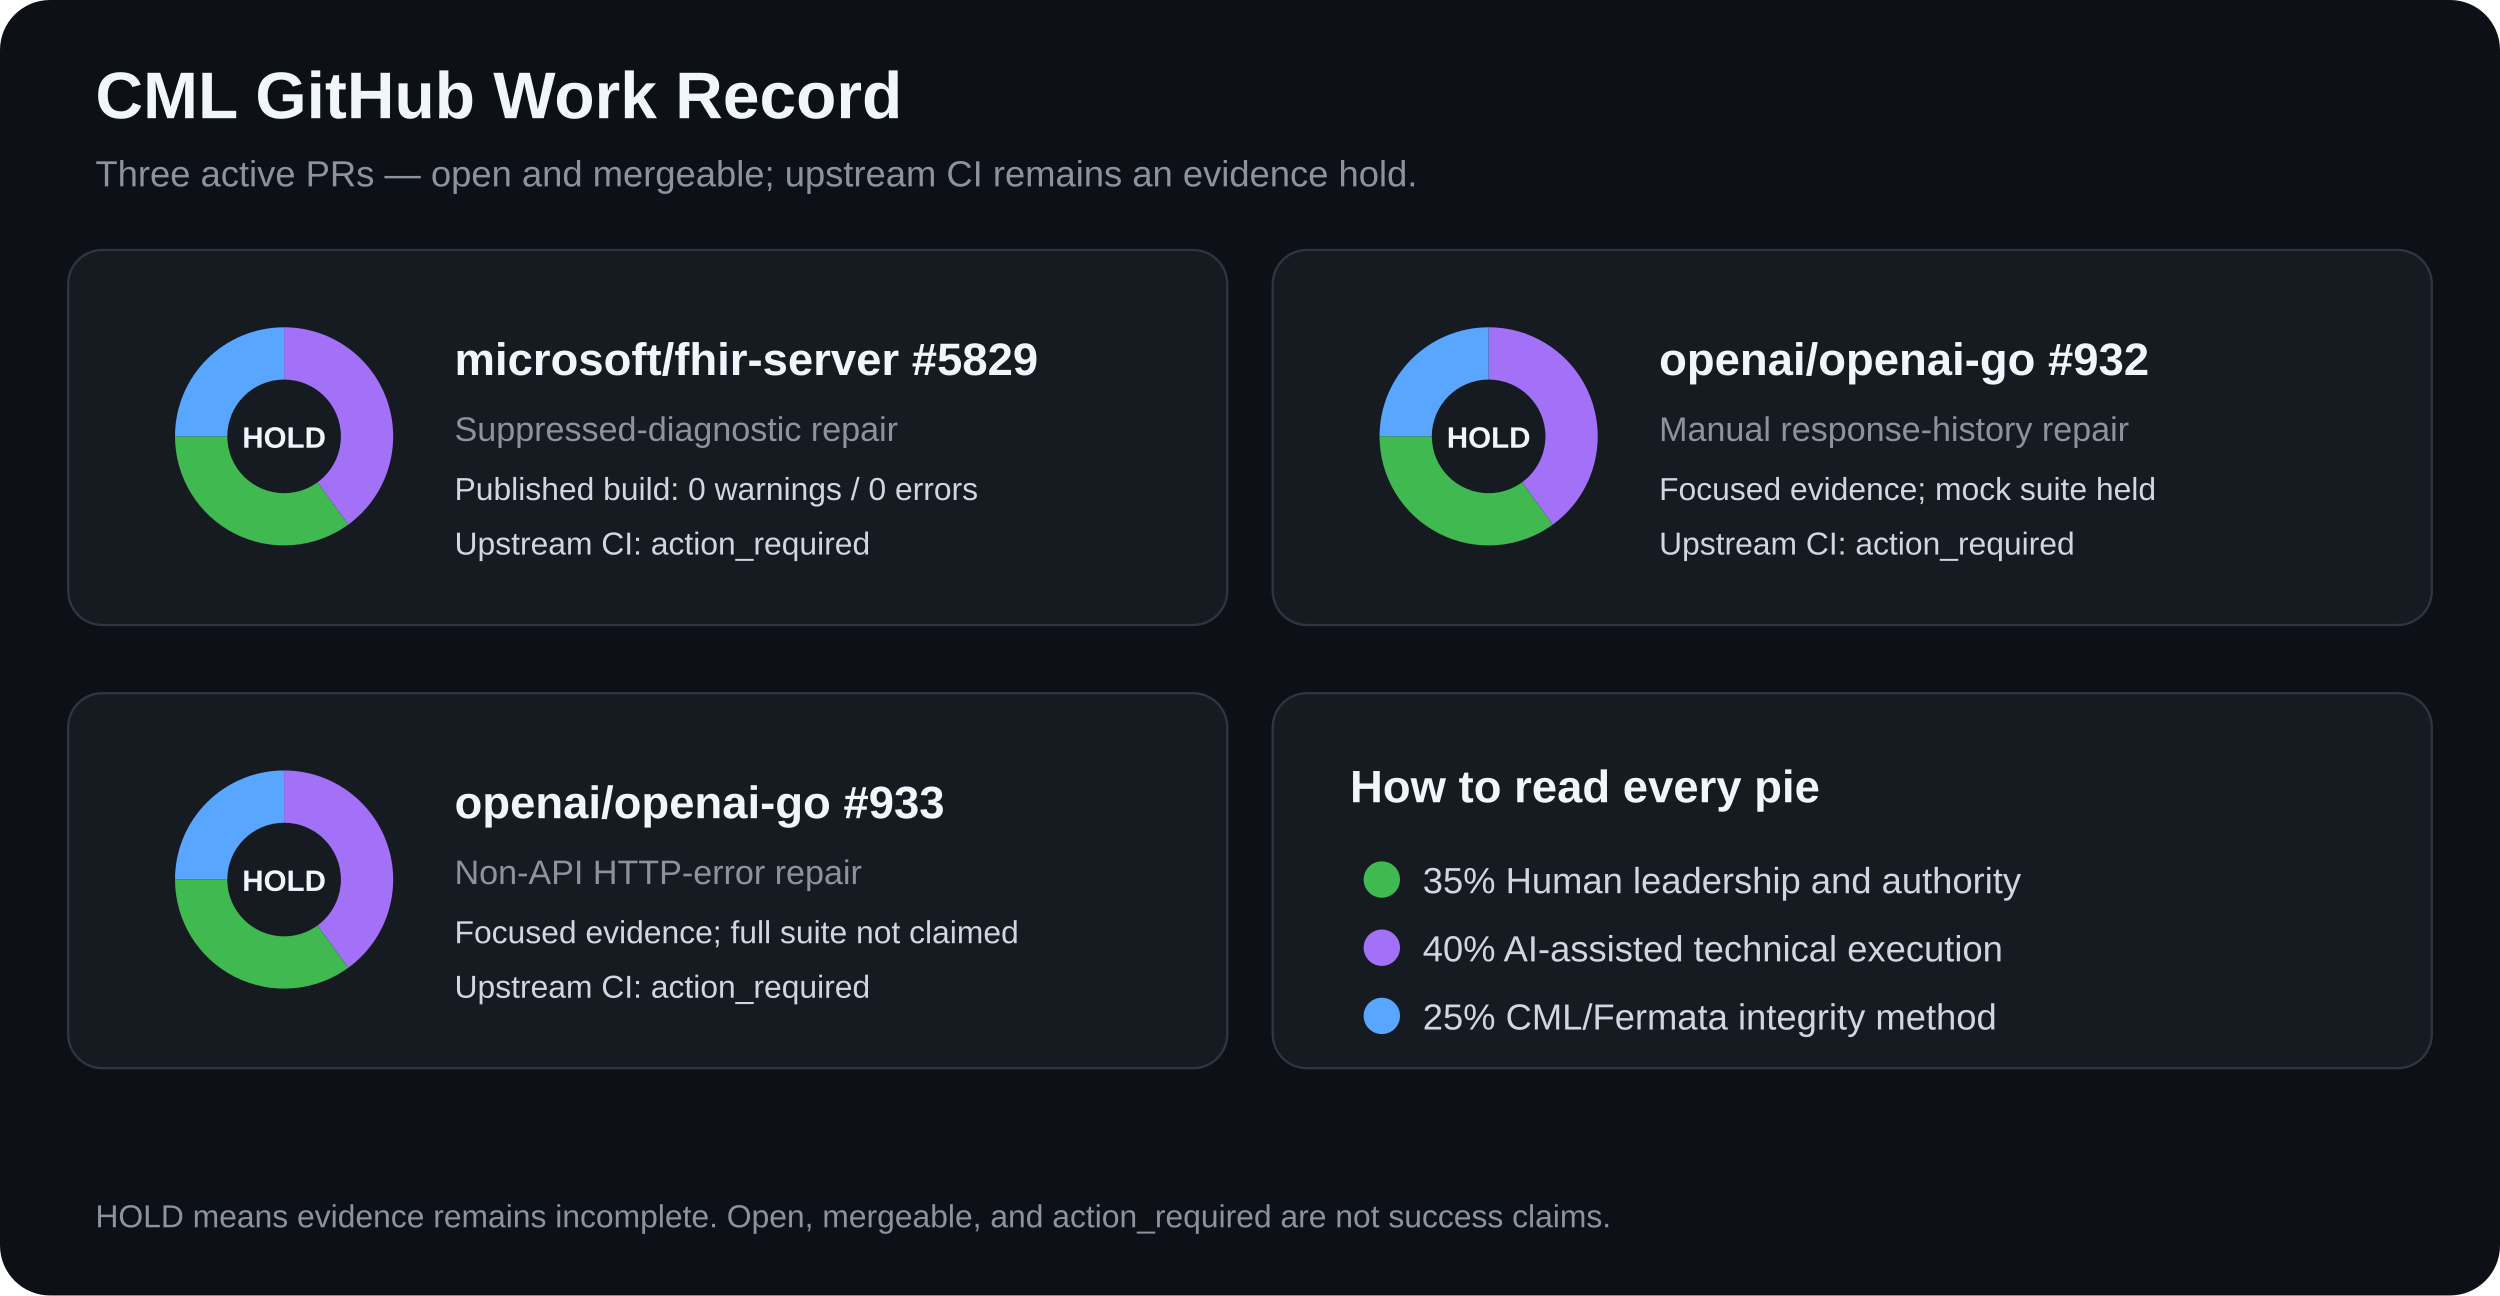
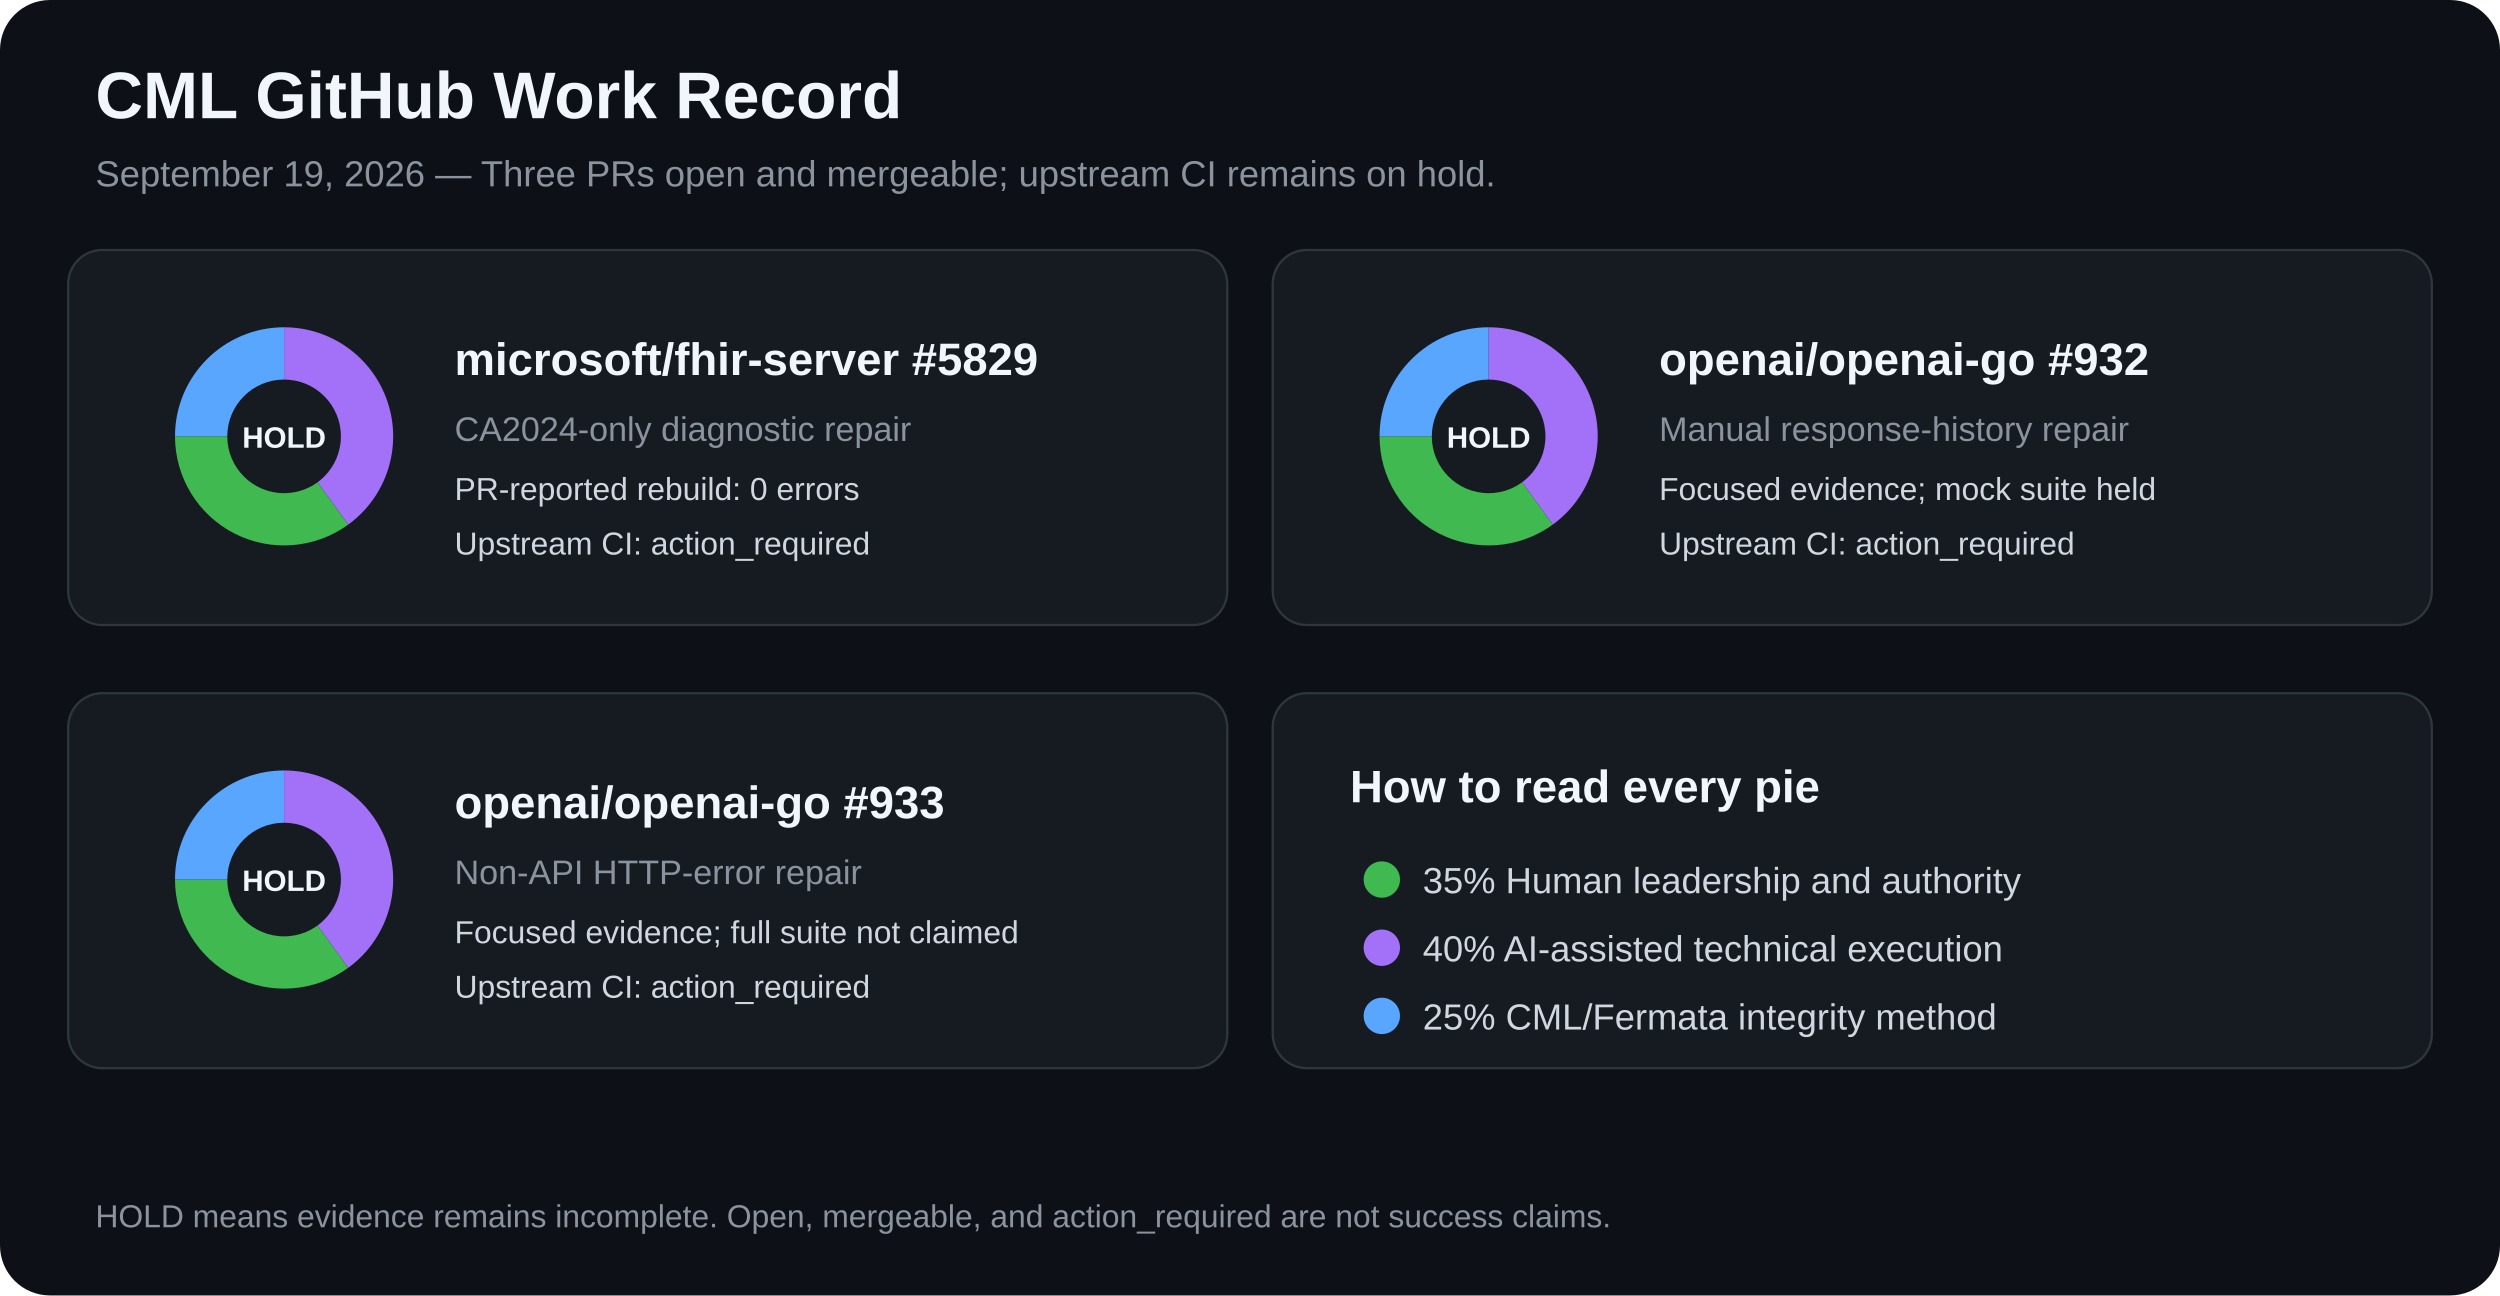
<svg xmlns="http://www.w3.org/2000/svg" width="1100" height="570" viewBox="0 0 1100 570" role="img" aria-labelledby="title desc">
  <rect width="1100" height="570" rx="22" fill="#0d1117" />
  <text x="42" y="52" fill="#f0f6fc" font-family="Segoe UI, Arial, sans-serif" font-size="29" font-weight="700">CML GitHub Work Record</text>
-   <text x="42" y="82" fill="#8b949e" font-family="Segoe UI, Arial, sans-serif" font-size="16">Three active PRs — open and mergeable; upstream CI remains an evidence hold.</text>
+   <text x="42" y="82" fill="#8b949e" font-family="Segoe UI, Arial, sans-serif" font-size="16">September 19, 2026 — Three PRs open and mergeable; upstream CI remains on hold.</text>
  <g transform="translate(30 110)">
    <rect width="510" height="165" rx="15" fill="#161b22" stroke="#30363d" />
    <g transform="translate(95 82)">
      <path d="M0 0 L0 -48 A48 48 0 0 1 28.21 38.83 Z" fill="#a371f7" />
      <path d="M0 0 L28.21 38.83 A48 48 0 0 1 -48 0 Z" fill="#3fb950" />
      <path d="M0 0 L-48 0 A48 48 0 0 1 0 -48 Z" fill="#58a6ff" />
      <circle r="25" fill="#161b22" />
      <text y="5" fill="#f0f6fc" font-family="Segoe UI, Arial, sans-serif" font-size="13" font-weight="700" text-anchor="middle">HOLD</text>
    </g>
    <text x="170" y="55" fill="#f0f6fc" font-family="Segoe UI, Arial, sans-serif" font-size="20" font-weight="700">microsoft/fhir-server #5829</text>
-     <text x="170" y="84" fill="#8b949e" font-family="Segoe UI, Arial, sans-serif" font-size="15">Suppressed-diagnostic repair</text>
-     <text x="170" y="110" fill="#d0d7de" font-family="Segoe UI, Arial, sans-serif" font-size="14">Published build: 0 warnings / 0 errors</text>
+     <text x="170" y="84" fill="#8b949e" font-family="Segoe UI, Arial, sans-serif" font-size="15">CA2024-only diagnostic repair</text>
+     <text x="170" y="110" fill="#d0d7de" font-family="Segoe UI, Arial, sans-serif" font-size="14">PR-reported rebuild: 0 errors</text>
    <text x="170" y="134" fill="#d0d7de" font-family="Segoe UI, Arial, sans-serif" font-size="14">Upstream CI: action_required</text>
  </g>
  <g transform="translate(560 110)">
    <rect width="510" height="165" rx="15" fill="#161b22" stroke="#30363d" />
    <g transform="translate(95 82)">
      <path d="M0 0 L0 -48 A48 48 0 0 1 28.21 38.83 Z" fill="#a371f7" />
      <path d="M0 0 L28.21 38.83 A48 48 0 0 1 -48 0 Z" fill="#3fb950" />
      <path d="M0 0 L-48 0 A48 48 0 0 1 0 -48 Z" fill="#58a6ff" />
      <circle r="25" fill="#161b22" />
      <text y="5" fill="#f0f6fc" font-family="Segoe UI, Arial, sans-serif" font-size="13" font-weight="700" text-anchor="middle">HOLD</text>
    </g>
    <text x="170" y="55" fill="#f0f6fc" font-family="Segoe UI, Arial, sans-serif" font-size="20" font-weight="700">openai/openai-go #932</text>
    <text x="170" y="84" fill="#8b949e" font-family="Segoe UI, Arial, sans-serif" font-size="15">Manual response-history repair</text>
    <text x="170" y="110" fill="#d0d7de" font-family="Segoe UI, Arial, sans-serif" font-size="14">Focused evidence; mock suite held</text>
    <text x="170" y="134" fill="#d0d7de" font-family="Segoe UI, Arial, sans-serif" font-size="14">Upstream CI: action_required</text>
  </g>
  <g transform="translate(30 305)">
    <rect width="510" height="165" rx="15" fill="#161b22" stroke="#30363d" />
    <g transform="translate(95 82)">
      <path d="M0 0 L0 -48 A48 48 0 0 1 28.21 38.83 Z" fill="#a371f7" />
      <path d="M0 0 L28.21 38.83 A48 48 0 0 1 -48 0 Z" fill="#3fb950" />
      <path d="M0 0 L-48 0 A48 48 0 0 1 0 -48 Z" fill="#58a6ff" />
      <circle r="25" fill="#161b22" />
      <text y="5" fill="#f0f6fc" font-family="Segoe UI, Arial, sans-serif" font-size="13" font-weight="700" text-anchor="middle">HOLD</text>
    </g>
    <text x="170" y="55" fill="#f0f6fc" font-family="Segoe UI, Arial, sans-serif" font-size="20" font-weight="700">openai/openai-go #933</text>
    <text x="170" y="84" fill="#8b949e" font-family="Segoe UI, Arial, sans-serif" font-size="15">Non-API HTTP-error repair</text>
    <text x="170" y="110" fill="#d0d7de" font-family="Segoe UI, Arial, sans-serif" font-size="14">Focused evidence; full suite not claimed</text>
    <text x="170" y="134" fill="#d0d7de" font-family="Segoe UI, Arial, sans-serif" font-size="14">Upstream CI: action_required</text>
  </g>
  <g transform="translate(560 305)">
    <rect width="510" height="165" rx="15" fill="#161b22" stroke="#30363d" />
    <text x="34" y="48" fill="#f0f6fc" font-family="Segoe UI, Arial, sans-serif" font-size="20" font-weight="700">How to read every pie</text>
    <circle cx="48" cy="82" r="8" fill="#3fb950" />
    <text x="66" y="88" fill="#d0d7de" font-family="Segoe UI, Arial, sans-serif" font-size="16">35% Human leadership and authority</text>
    <circle cx="48" cy="112" r="8" fill="#a371f7" />
    <text x="66" y="118" fill="#d0d7de" font-family="Segoe UI, Arial, sans-serif" font-size="16">40% AI-assisted technical execution</text>
    <circle cx="48" cy="142" r="8" fill="#58a6ff" />
    <text x="66" y="148" fill="#d0d7de" font-family="Segoe UI, Arial, sans-serif" font-size="16">25% CML/Fermata integrity method</text>
  </g>
  <text x="42" y="540" fill="#8b949e" font-family="Segoe UI, Arial, sans-serif" font-size="14">HOLD means evidence remains incomplete. Open, mergeable, and action_required are not success claims.</text>
</svg>
